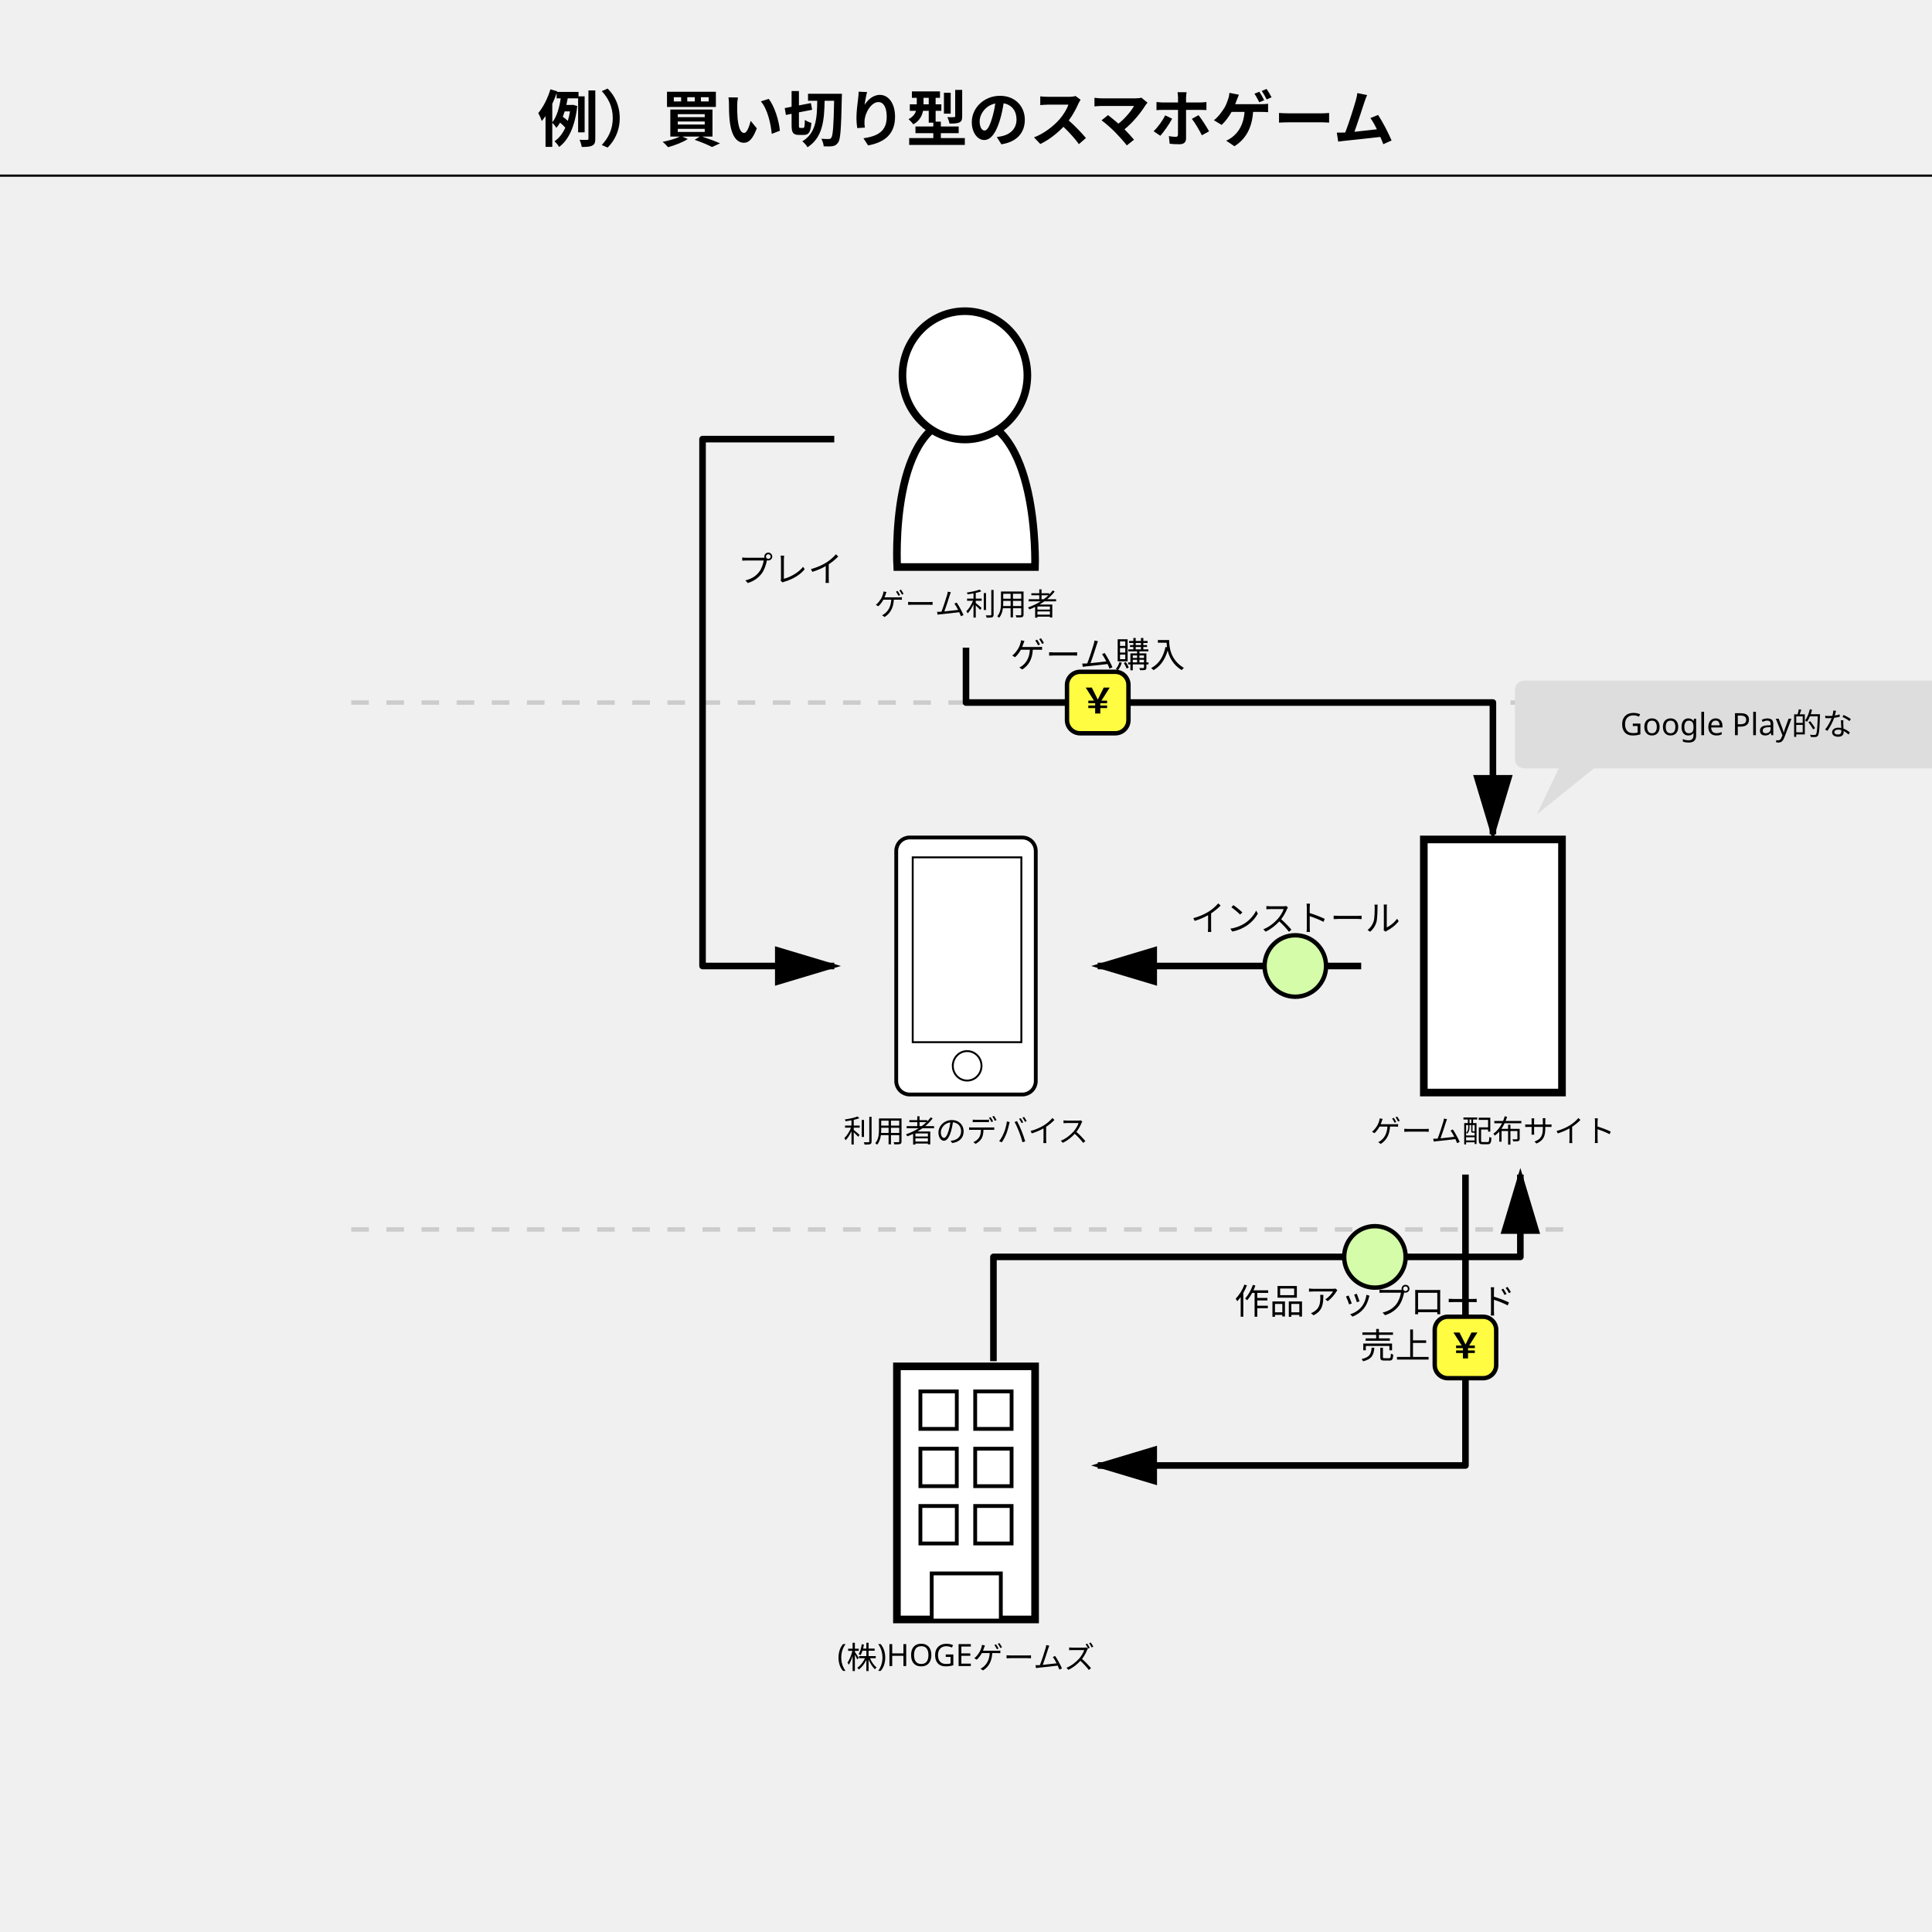
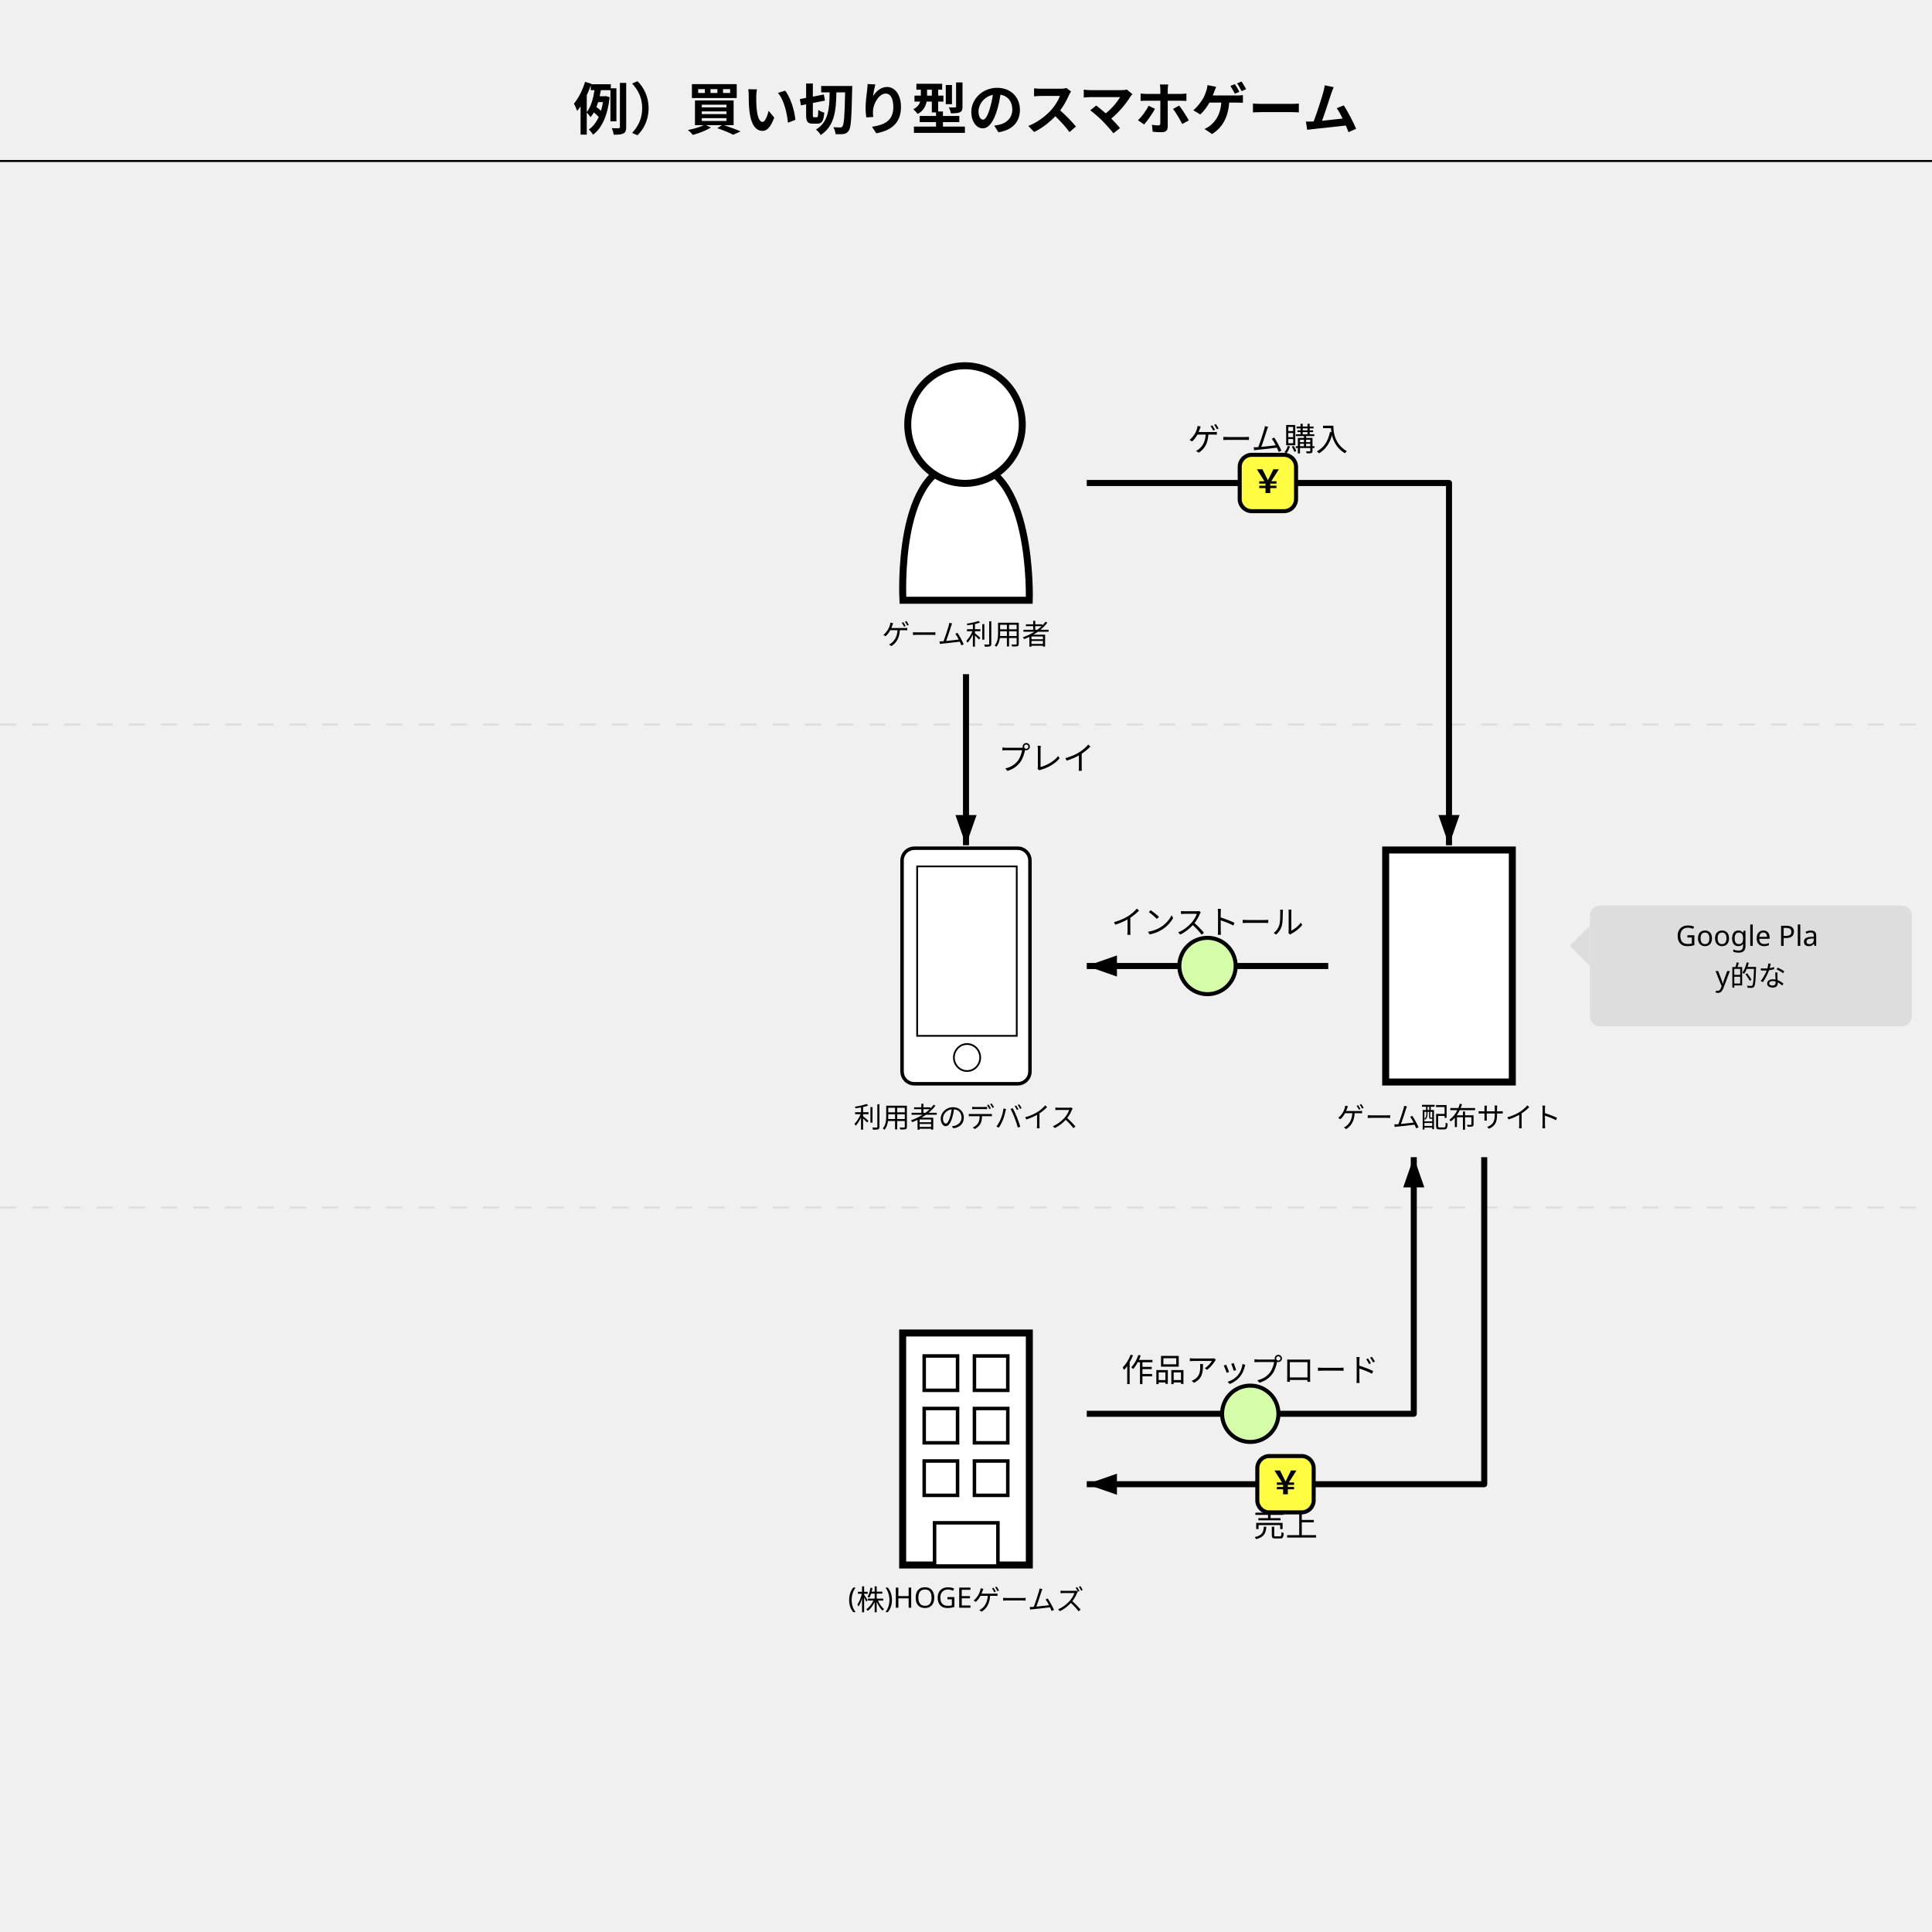
- <svg xmlns="http://www.w3.org/2000/svg" version="1.1" viewBox="0.0 0.0 880.0 880.0" width="880" height="880">
-   <text x="440.0" y="40" font-size="28" font-family="sans-serif" font-weight="bold" fill="#000000" text-anchor="middle" dominant-baseline="hanging">例）買い切り型のスマホゲーム</text>
-   <line x1="0" y1="80" x2="880.0" y2="80" stroke="#000000" stroke-width="1" />
+ <svg xmlns="http://www.w3.org/2000/svg" version="1.1" viewBox="0.0 0.0 960.0 960.0" width="960" height="960">
+   <text x="480.0" y="40" font-size="28" font-family="sans-serif" font-weight="bold" fill="#000000" text-anchor="middle" dominant-baseline="hanging">例）買い切り型のスマホゲーム</text>
+   <line x1="0" y1="80" x2="960.0" y2="80" stroke="#000000" stroke-width="1" />
  <defs>
-     <marker id="marker_object" markerWidth="10" markerHeight="10" refX="9" refY="3" orient="auto" markerUnits="strokeWidth">
-       <path d="M 0,0 L 10,3 L 0,6 Z" fill="#000000" />
+     <marker id="marker_object" markerWidth="5" markerHeight="3.5" refX="5" refY="1.75" orient="auto" markerUnits="strokeWidth">
+       <path d="M 0,0 L 5,1.75 L 0,3.5 Z" fill="#000000" />
    </marker>
-     <marker id="marker_money" markerWidth="10" markerHeight="10" refX="9" refY="3" orient="auto" markerUnits="strokeWidth">
-       <path d="M 0,0 L 10,3 L 0,6 Z" fill="#000000" />
+     <marker id="marker_money" markerWidth="5" markerHeight="3.5" refX="5" refY="1.75" orient="auto" markerUnits="strokeWidth">
+       <path d="M 0,0 L 5,1.75 L 0,3.5 Z" fill="#000000" />
    </marker>
-     <marker id="marker_information" markerWidth="10" markerHeight="10" refX="9" refY="3" orient="auto" markerUnits="strokeWidth">
-       <path d="M 0,0 L 10,3 L 0,6 Z" fill="#000000" />
+     <marker id="marker_information" markerWidth="5" markerHeight="3.5" refX="5" refY="1.75" orient="auto" markerUnits="strokeWidth">
+       <path d="M 0,0 L 5,1.75 L 0,3.5 Z" fill="#000000" />
    </marker>
-     <marker id="marker_other" markerWidth="10" markerHeight="10" refX="9" refY="3" orient="auto" markerUnits="strokeWidth">
-       <path d="M 0,0 L 10,3 L 0,6 Z" fill="#000000" />
+     <marker id="marker_other" markerWidth="5" markerHeight="3.5" refX="5" refY="1.75" orient="auto" markerUnits="strokeWidth">
+       <path d="M 0,0 L 5,1.75 L 0,3.5 Z" fill="#000000" />
    </marker>
  </defs>
-   <g id="background_grid" stroke="#cccccc" stroke-width="2" stroke-dasharray="8,8">
-     <line x1="160.0" y1="320.0" x2="720.0" y2="320.0" />
-     <line x1="160.0" y1="560.0" x2="720.0" y2="560.0" />
+   <g id="grid_lines">
+     <line x1="0" y1="360.0" x2="960.0" y2="360.0" stroke="#dddddd" stroke-width="1" stroke-dasharray="8,8" />
+     <line x1="0" y1="600.0" x2="960.0" y2="600.0" stroke="#dddddd" stroke-width="1" stroke-dasharray="8,8" />
  </g>
  <g id="entities">
    <g id="entity_0">
-       <g transform="translate(380.0, 140.0)">
+       <g transform="translate(420.0, 180.0)">
        <g transform="translate(26.79084, 0.0)">
          <g transform="scale(3.282149, 3.282149)">
            <g transform="translate(-94.88189,-130.2193)">
              <g id="g1824">
                <path style="fill:none;stroke:none;stroke-width:0.998;stroke-linecap:round;stroke-linejoin:round" d="M 94.916,148.5 V 130.478 H 105 115.084 V 148.5 166.522 H 105 94.916 Z" id="path1111" />
                <g id="g1700" transform="translate(73.28155,-29.02709)">
                  <path fill="#ffffff" d="m 22.17,195.279 h 19.128 c 0,0 0.679,-20.77 -9.815,-20.77 -10.494,0 -9.313,20.77 -9.313,20.77 z" fill-rule="evenodd" id="path87" style="fill:none;stroke-width:0.265" />
                  <path stroke="#000000" stroke-width="1.058" stroke-miterlimit="400" stroke-linecap="butt" d="m 22.17,195.279 h 19.128 c 0,0 0.679,-20.77 -9.815,-20.77 -10.494,0 -9.313,20.77 -9.313,20.77 z" fill-rule="evenodd" id="path89" style="fill:#ffffff" />
                  <path fill="#ffffff" d="m 22.9,168.679 c 0,-4.917 3.881,-8.903 8.668,-8.903 2.299,0 4.504,0.938 6.129,2.608 1.626,1.67 2.539,3.934 2.539,6.295 0,4.917 -3.881,8.903 -8.668,8.903 -4.787,0 -8.668,-3.986 -8.668,-8.903 z" fill-rule="evenodd" id="path91" style="fill:none;stroke-width:0.265" />
                  <path stroke="#000000" stroke-width="1.058" stroke-miterlimit="400" stroke-linecap="butt" d="m 22.9,168.679 c 0,-4.917 3.881,-8.903 8.668,-8.903 2.299,0 4.504,0.938 6.129,2.608 1.626,1.67 2.539,3.934 2.539,6.295 0,4.917 -3.881,8.903 -8.668,8.903 -4.787,0 -8.668,-3.986 -8.668,-8.903 z" fill-rule="evenodd" id="path93" style="fill:#ffffff" />
                </g>
              </g>
            </g>
          </g>
        </g>
      </g>
-       <text x="440.0" y="268.0" font-size="14" font-family="sans-serif" text-anchor="middle" dominant-baseline="text-before-edge" fill="#000000" word-spacing="0" letter-spacing="0" style="white-space: pre-wrap; word-wrap: break-word;">ゲーム利用者</text>
+       <text x="480.0" y="308.0" font-size="14" font-family="sans-serif" text-anchor="middle" dominant-baseline="text-before-edge" fill="#000000">
+         <tspan x="480.0" dy="0">ゲーム利用者</tspan>
+       </text>
    </g>
    <g id="entity_1">
-       <g transform="translate(380.0, 380.0)">
+       <g transform="translate(420.0, 420.0)">
        <g transform="translate(26.79084, 0.0)">
          <g transform="scale(3.282149, 3.282149)">
            <g transform="translate(-94.88189,-130.2193)">
              <path style="fill:none;stroke:none;stroke-width:0.998;stroke-linecap:round;stroke-linejoin:round" d="M 94.916,148.5 V 130.478 H 105 115.084 V 148.5 166.522 H 105 94.916 Z" id="path1111" />
              <g id="g27996" transform="translate(30.76236,-5.908436)">
                <path stroke="#000000" stroke-width="1.058" stroke-miterlimit="400" stroke-linecap="butt" d="m 64.821,138.434 c 0,-0.881 0.714,-1.595 1.595,-1.595 h 15.645 c 0.423,0 0.829,0.168 1.128,0.467 0.299,0.299 0.467,0.705 0.467,1.128 v 31.948 c 0,0.881 -0.714,1.595 -1.595,1.595 H 66.415 c -0.881,0 -1.595,-0.714 -1.595,-1.595 z" fill-rule="evenodd" id="path97" />
                <path fill="#ffffff" d="m 64.821,138.434 c 0,-0.881 0.714,-1.595 1.595,-1.595 h 15.645 c 0.423,0 0.829,0.168 1.128,0.467 0.299,0.299 0.467,0.705 0.467,1.128 v 31.948 c 0,0.881 -0.714,1.595 -1.595,1.595 H 66.415 c -0.881,0 -1.595,-0.714 -1.595,-1.595 z" fill-rule="evenodd" id="path95" style="stroke-width:0.265" />
                <path stroke="#000000" stroke-width="0.529" stroke-miterlimit="400" stroke-linecap="butt" d="m 66.976,139.462 h 14.812 v 25.387 H 66.976 Z" fill-rule="evenodd" id="path101" />
                <path fill="#ffffff" d="m 66.976,139.462 h 14.812 v 25.387 H 66.976 Z" fill-rule="evenodd" id="path99" style="stroke-width:0.265" />
                <path stroke="#000000" stroke-width="0.529" stroke-miterlimit="400" stroke-linecap="butt" d="m 72.539,168.264 c 0,-1.056 0.832,-1.912 1.859,-1.912 0.493,0 0.966,0.201 1.314,0.56 0.349,0.359 0.544,0.845 0.544,1.352 0,1.056 -0.832,1.912 -1.859,1.912 -1.027,0 -1.859,-0.856 -1.859,-1.912 z" fill-rule="evenodd" id="path105" />
                <path fill="#ffffff" d="m 72.539,168.264 c 0,-1.056 0.832,-1.912 1.859,-1.912 0.493,0 0.966,0.201 1.314,0.56 0.349,0.359 0.544,0.845 0.544,1.352 0,1.056 -0.832,1.912 -1.859,1.912 -1.027,0 -1.859,-0.856 -1.859,-1.912 z" fill-rule="evenodd" id="path103" style="stroke-width:0.265" />
              </g>
            </g>
          </g>
        </g>
      </g>
-       <text x="440.0" y="508.0" font-size="14" font-family="sans-serif" text-anchor="middle" dominant-baseline="text-before-edge" fill="#000000" word-spacing="0" letter-spacing="0" style="white-space: pre-wrap; word-wrap: break-word;">利用者のデバイス</text>
+       <text x="480.0" y="548.0" font-size="14" font-family="sans-serif" text-anchor="middle" dominant-baseline="text-before-edge" fill="#000000">
+         <tspan x="480.0" dy="0">利用者のデバイス</tspan>
+       </text>
    </g>
    <g id="entity_2">
-       <g transform="translate(620.0, 380.0)">
+       <g transform="translate(660.0, 420.0)">
        <g transform="translate(26.79084, 0.0)">
          <g transform="scale(3.282149, 3.282149)">
            <g transform="translate(-94.88189,-130.2193)">
              <g id="g28630" transform="translate(23.62609,12.61326)">
                <g id="g21284" transform="matrix(0.2645833,0,0,0.2645833,-235.9493,79.86293)" style="fill:#ffffff">
                  <path fill="#000000" fill-opacity="0" d="m 1163.096,145.366 h 72.472 v 132.756 h -72.472 z" fill-rule="evenodd" id="path37" style="fill:#ffffff" />
                  <path stroke="#000000" stroke-width="4" stroke-miterlimit="400" stroke-linecap="butt" d="m 1163.096,145.366 h 72.472 v 132.756 h -72.472 z" fill-rule="evenodd" id="path39" style="fill:#ffffff" />
                </g>
              </g>
            </g>
          </g>
        </g>
      </g>
-       <text x="680.0" y="508.0" font-size="14" font-family="sans-serif" text-anchor="middle" dominant-baseline="text-before-edge" fill="#000000" word-spacing="0" letter-spacing="0" style="white-space: pre-wrap; word-wrap: break-word;">ゲーム配布サイト</text>
+       <text x="720.0" y="548.0" font-size="14" font-family="sans-serif" text-anchor="middle" dominant-baseline="text-before-edge" fill="#000000">
+         <tspan x="720.0" dy="0">ゲーム配布サイト</tspan>
+       </text>
    </g>
    <g id="entity_3">
-       <g transform="translate(380.0, 620.0)">
+       <g transform="translate(420.0, 660.0)">
        <g transform="translate(26.79084, 0.0)">
          <g transform="scale(3.282149, 3.282149)">
            <g transform="translate(-94.88189,-130.2193)">
              <path style="fill:none;stroke:none;stroke-width:0.998;stroke-linecap:round;stroke-linejoin:round" d="M 94.916,148.5 V 130.478 H 105 115.084 V 148.5 166.522 H 105 94.916 Z" id="path1111" />
              <g id="g2207" transform="translate(88.33292,-53.07004)">
                <path fill="#ffffff" d="M 7.08,184.008 H 26.255 v 35.125 H 7.08 Z" fill-rule="evenodd" id="path413" style="fill:#ffffff;stroke:#000000;stroke-width:0.265" />
                <path stroke="#000000" stroke-width="1.058" stroke-miterlimit="400" stroke-linecap="butt" d="M 7.08,184.008 H 26.255 v 35.125 H 7.08 Z" fill-rule="evenodd" id="path415" style="fill:#ffffff;stroke:#000000" />
                <path fill="#ffffff" d="m 10.339,187.485 h 5.05 v 5.2 h -5.05 z" fill-rule="evenodd" id="path417" style="fill:#ffffff;stroke:#000000;stroke-width:0.265" />
                <path stroke="#000000" stroke-width="0.529" stroke-miterlimit="400" stroke-linecap="butt" d="m 10.339,187.485 h 5.05 v 5.2 h -5.05 z" fill-rule="evenodd" id="path419" style="fill:#ffffff;stroke:#000000" />
                <path fill="#ffffff" d="m 17.944,187.485 h 5.05 v 5.2 h -5.05 z" fill-rule="evenodd" id="path421" style="fill:#ffffff;stroke:#000000;stroke-width:0.265" />
                <path stroke="#000000" stroke-width="0.529" stroke-miterlimit="400" stroke-linecap="butt" d="m 17.944,187.485 h 5.05 v 5.2 h -5.05 z" fill-rule="evenodd" id="path423" style="fill:#ffffff;stroke:#000000" />
                <path fill="#ffffff" d="m 10.339,195.435 h 5.05 v 5.2 h -5.05 z" fill-rule="evenodd" id="path425" style="fill:#ffffff;stroke:#000000;stroke-width:0.265" />
                <path stroke="#000000" stroke-width="0.529" stroke-miterlimit="400" stroke-linecap="butt" d="m 10.339,195.435 h 5.05 v 5.2 h -5.05 z" fill-rule="evenodd" id="path427" style="fill:#ffffff;stroke:#000000" />
                <path fill="#ffffff" d="m 17.944,195.435 h 5.05 v 5.2 h -5.05 z" fill-rule="evenodd" id="path429" style="fill:#ffffff;stroke:#000000;stroke-width:0.265" />
                <path stroke="#000000" stroke-width="0.529" stroke-miterlimit="400" stroke-linecap="butt" d="m 17.944,195.435 h 5.05 v 5.2 h -5.05 z" fill-rule="evenodd" id="path431" style="fill:#ffffff;stroke:#000000" />
                <path fill="#ffffff" d="m 10.339,203.386 h 5.05 v 5.2 h -5.05 z" fill-rule="evenodd" id="path433" style="fill:#ffffff;stroke:#000000;stroke-width:0.265" />
                <path stroke="#000000" stroke-width="0.529" stroke-miterlimit="400" stroke-linecap="butt" d="m 10.339,203.386 h 5.05 v 5.2 h -5.05 z" fill-rule="evenodd" id="path435" style="fill:#ffffff;stroke:#000000" />
                <path fill="#ffffff" d="m 17.944,203.386 h 5.05 v 5.2 h -5.05 z" fill-rule="evenodd" id="path437" style="fill:#ffffff;stroke:#000000;stroke-width:0.265" />
                <path stroke="#000000" stroke-width="0.529" stroke-miterlimit="400" stroke-linecap="butt" d="m 17.944,203.386 h 5.05 v 5.2 h -5.05 z" fill-rule="evenodd" id="path439" style="fill:#ffffff;stroke:#000000" />
                <path fill="#000000" fill-opacity="0" d="M 11.908,212.744 H 21.5 v 6.542 h -9.592 z" fill-rule="evenodd" id="path441" style="fill:#ffffff;stroke:#000000;stroke-width:0.265" />
                <path stroke="#000000" stroke-width="0.529" stroke-miterlimit="400" stroke-linecap="butt" d="M 11.908,212.744 H 21.5 v 6.542 h -9.592 z" fill-rule="evenodd" id="path443" style="fill:#ffffff;stroke:#000000" />
              </g>
            </g>
          </g>
        </g>
      </g>
-       <text x="440.0" y="748.0" font-size="14" font-family="sans-serif" text-anchor="middle" dominant-baseline="text-before-edge" fill="#000000" word-spacing="0" letter-spacing="0" style="white-space: pre-wrap; word-wrap: break-word;">(株)HOGEゲームズ</text>
+       <text x="480.0" y="788.0" font-size="14" font-family="sans-serif" text-anchor="middle" dominant-baseline="text-before-edge" fill="#000000">
+         <tspan x="480.0" dy="0">(株)HOGEゲームズ</tspan>
+       </text>
    </g>
  </g>
  <g id="arrows">
    <g id="arrow_4">
-       <path d="M 440.0,295.0 L 440.0,320.0 L 560.0,320.0 L 680.0,320.0 L 680.0,380.0" stroke="#000000" stroke-width="3" fill="none" stroke-linejoin="round" marker-end="url(#marker_money)" />
-       <text x="500.0" y="304.0" font-size="16" font-family="sans-serif" fill="#000000" text-anchor="middle" style="white-space: pre-wrap; word-wrap: break-word;">ゲーム購入</text>
-       <rect x="486.0" y="306.0" rx="6" ry="6" width="28" height="28" fill="#fffc41" stroke="#000000" stroke-width="2" />
-       <text x="500.0" y="325.0" font-size="16" font-family="sans-serif" font-weight="bold" fill="#000000" text-anchor="middle">￥</text>
+       <path d="M 540.0,240.0 L 720.0,240.0 L 720.0,420.0" stroke="#000000" stroke-width="3" fill="none" stroke-linejoin="round" marker-end="url(#marker_money)" />
+       <text x="630.0" y="224.0" font-size="16" font-family="sans-serif" fill="#000000" text-anchor="middle">
+         <tspan x="630.0" dy="0">ゲーム購入</tspan>
+       </text>
+       <rect x="616.0" y="226.0" rx="6" ry="6" width="28" height="28" fill="#fffc41" stroke="#000000" stroke-width="2" />
+       <text x="630.0" y="245.0" font-size="16" font-family="sans-serif" font-weight="bold" fill="#000000" text-anchor="middle">￥</text>
    </g>
    <g id="arrow_5">
-       <path d="M 620.0,440.0 L 560.0,440.0 L 500.0,440.0" stroke="#000000" stroke-width="3" fill="none" stroke-linejoin="round" marker-end="url(#marker_object)" />
-       <text x="590.0" y="424.0" font-size="16" font-family="sans-serif" fill="#000000" text-anchor="middle" style="white-space: pre-wrap; word-wrap: break-word;">インストール</text>
-       <circle cx="590.0" cy="440.0" r="14" fill="#d4fca9" stroke="#000000" stroke-width="2" />
+       <path d="M 660.0,480.0 L 540.0,480.0" stroke="#000000" stroke-width="3" fill="none" stroke-linejoin="round" marker-end="url(#marker_object)" />
+       <text x="600.0" y="464.0" font-size="16" font-family="sans-serif" fill="#000000" text-anchor="middle">
+         <tspan x="600.0" dy="0">インストール</tspan>
+       </text>
+       <circle cx="600.0" cy="480.0" r="14" fill="#d4fca9" stroke="#000000" stroke-width="2" />
    </g>
    <g id="arrow_6">
-       <path d="M 380.0,200.0 L 320.0,200.0 L 320.0,320.0 L 320.0,440.0 L 380.0,440.0" stroke="#000000" stroke-width="3" fill="none" stroke-linejoin="round" marker-end="url(#marker_other)" />
-       <text x="336.0" y="265.0" font-size="16" font-family="sans-serif" fill="#000000" text-anchor="start" style="white-space: pre-wrap; word-wrap: break-word;">プレイ</text>
+       <path d="M 480.0,335.0 L 480.0,420.0" stroke="#000000" stroke-width="3" fill="none" stroke-linejoin="round" marker-end="url(#marker_other)" />
+       <text x="496.0" y="382.5" font-size="16" font-family="sans-serif" fill="#000000" text-anchor="start">
+         <tspan x="496.0" dy="0">プレイ</tspan>
+       </text>
    </g>
    <g id="arrow_7">
-       <path d="M 452.5,620.0 L 452.5,572.5 L 560.0,572.5 L 692.5,572.5 L 692.5,535.0" stroke="#000000" stroke-width="3" fill="none" stroke-linejoin="round" marker-end="url(#marker_object)" />
-       <text x="626.25" y="598.5" font-size="16" font-family="sans-serif" fill="#000000" text-anchor="middle" style="white-space: pre-wrap; word-wrap: break-word;">作品アップロード</text>
-       <circle cx="626.25" cy="572.5" r="14" fill="#d4fca9" stroke="#000000" stroke-width="2" />
+       <path d="M 540.0,702.5 L 702.5,702.5 L 702.5,575.0" stroke="#000000" stroke-width="3" fill="none" stroke-linejoin="round" marker-end="url(#marker_object)" />
+       <text x="621.25" y="686.5" font-size="16" font-family="sans-serif" fill="#000000" text-anchor="middle">
+         <tspan x="621.25" dy="0">作品アップロード</tspan>
+       </text>
+       <circle cx="621.25" cy="702.5" r="14" fill="#d4fca9" stroke="#000000" stroke-width="2" />
    </g>
    <g id="arrow_8">
-       <path d="M 667.5,535.0 L 667.5,560.0 L 667.5,667.5 L 560.0,667.5 L 500.0,667.5" stroke="#000000" stroke-width="3" fill="none" stroke-linejoin="round" marker-end="url(#marker_money)" />
-       <text x="651.5" y="618.75" font-size="16" font-family="sans-serif" fill="#000000" text-anchor="end" style="white-space: pre-wrap; word-wrap: break-word;">売上</text>
-       <rect x="653.5" y="599.75" rx="6" ry="6" width="28" height="28" fill="#fffc41" stroke="#000000" stroke-width="2" />
-       <text x="667.5" y="618.75" font-size="16" font-family="sans-serif" font-weight="bold" fill="#000000" text-anchor="middle">￥</text>
+       <path d="M 737.5,575.0 L 737.5,737.5 L 540.0,737.5" stroke="#000000" stroke-width="3" fill="none" stroke-linejoin="round" marker-end="url(#marker_money)" />
+       <text x="638.75" y="763.5" font-size="16" font-family="sans-serif" fill="#000000" text-anchor="middle">
+         <tspan x="638.75" dy="0">売上</tspan>
+       </text>
+       <rect x="624.75" y="723.5" rx="6" ry="6" width="28" height="28" fill="#fffc41" stroke="#000000" stroke-width="2" />
+       <text x="638.75" y="742.5" font-size="16" font-family="sans-serif" font-weight="bold" fill="#000000" text-anchor="middle">￥</text>
    </g>
  </g>
  <g id="comments">
    <g id="comment_9">
-       <path d="M 695.0,310.0 H 887.0 Q 892.0,310.0 892.0,315.0 V 345.0 Q 892.0,350.0 887.0,350.0 H 726.0 L 700.0,371.0 L 710.0,350.0 H 695.0 Q 690.0,350.0 690.0,345.0 V 315.0 Q 690.0,310.0 695.0,310.0 Z" fill="#dddddd" stroke="none" />
-       <text x="791.0" y="330.0" font-size="14" font-family="sans-serif" text-anchor="middle" dominant-baseline="middle" fill="#000000">Google Play的な</text>
+       <rect x="790.0" y="450.0" width="160" height="60" rx="5" ry="5" fill="#dddddd" stroke="none" />
+       <polygon points="790.0,460.0 780.0,470.0 790.0,480.0" fill="#dddddd" />
+       <text x="870.0" y="470.0" font-size="14" font-family="sans-serif" text-anchor="middle" fill="#000000">
+         <tspan x="870.0" dy="0">Google Pla</tspan>
+         <tspan x="870.0" dy="20">y的な</tspan>
+       </text>
    </g>
  </g>
</svg>
